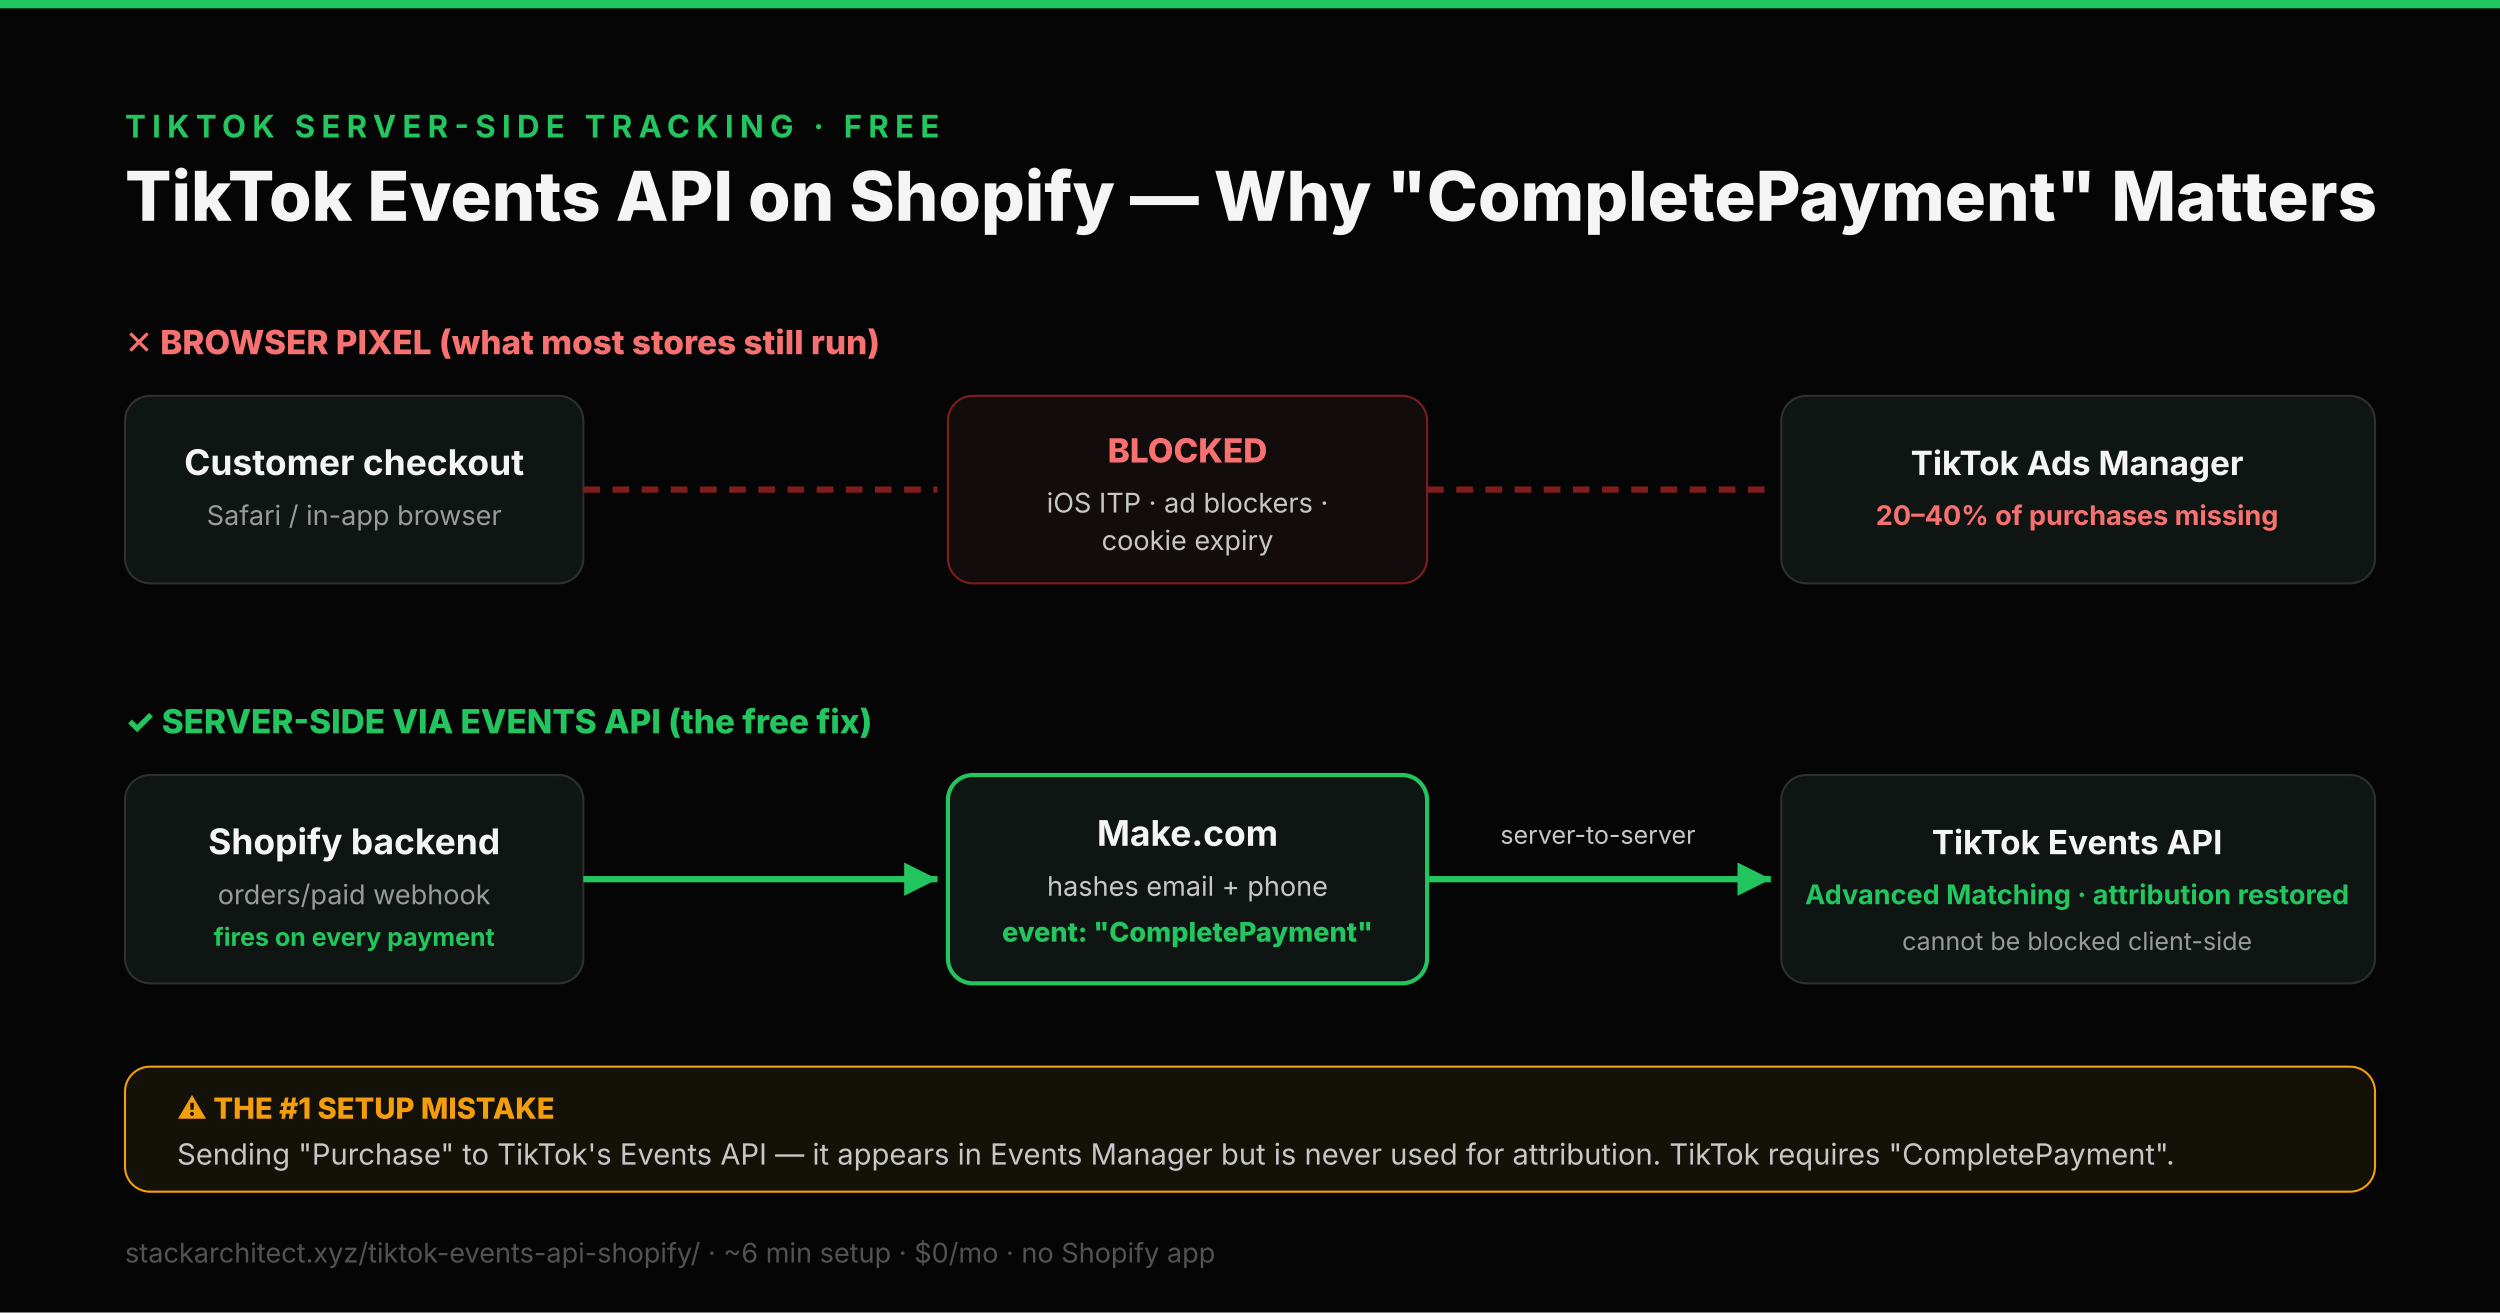
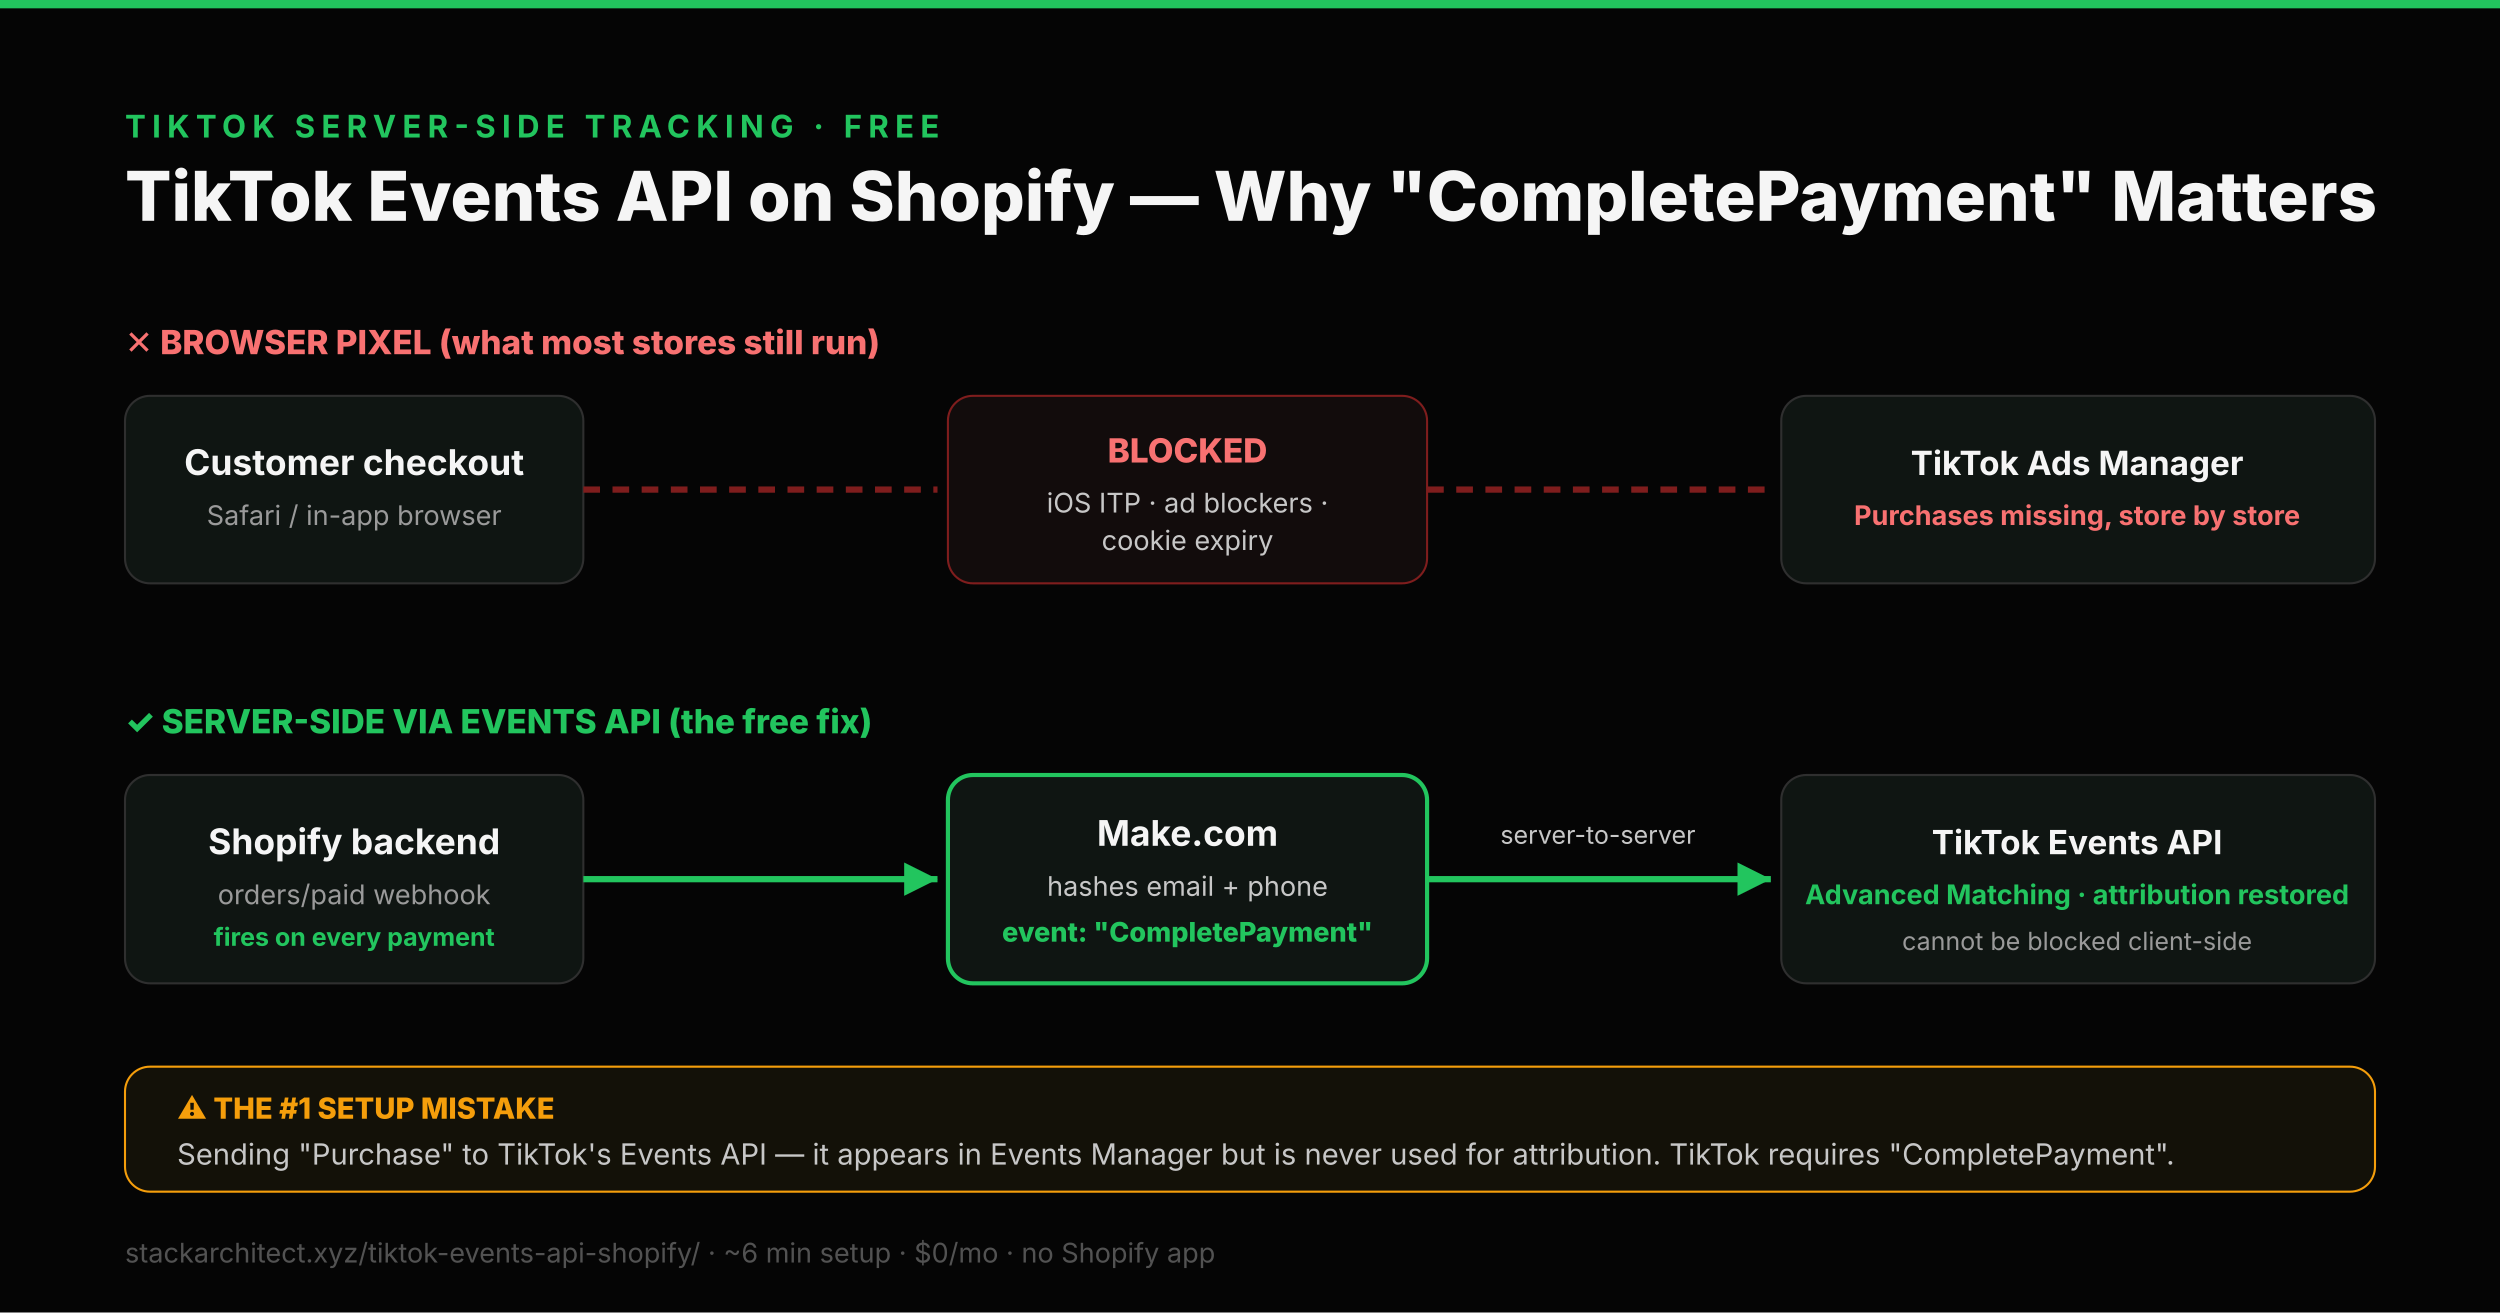
<svg xmlns="http://www.w3.org/2000/svg" viewBox="0 0 1200 630" role="img" aria-labelledby="t d" font-family="Inter,Segoe UI,Arial,sans-serif">
  <rect width="1200" height="630" fill="#050505" />
  <rect x="0" y="0" width="1200" height="4" fill="#22c55e" />
  <text x="60" y="66" fill="#22c55e" font-size="15" font-weight="700" letter-spacing="3">TIKTOK SERVER-SIDE TRACKING · FREE</text>
  <text x="60" y="106" fill="#f5f5f5" font-size="33" font-weight="800">TikTok Events API on Shopify — Why "CompletePayment" Matters</text>
  <text x="60" y="170" fill="#f87171" font-size="16" font-weight="800">✕ BROWSER PIXEL (what most stores still run)</text>
  <rect x="60" y="190" width="220" height="90" rx="12" fill="#0f1512" stroke="#2f2f2f" />
  <text x="170" y="228" fill="#f5f5f5" font-size="17" font-weight="700" text-anchor="middle">Customer checkout</text>
  <text x="170" y="252" fill="#9a9a9a" font-size="13" text-anchor="middle">Safari / in-app browser</text>
  <line x1="280" y1="235" x2="450" y2="235" stroke="#7f1d1d" stroke-width="3" stroke-dasharray="8 6" />
  <rect x="455" y="190" width="230" height="90" rx="12" fill="#120c0c" stroke="#7f1d1d" />
  <text x="570" y="222" fill="#f87171" font-size="16" font-weight="800" text-anchor="middle">BLOCKED</text>
  <text x="570" y="246" fill="#c7c7c7" font-size="13" text-anchor="middle">iOS ITP · ad blockers ·</text>
  <text x="570" y="264" fill="#c7c7c7" font-size="13" text-anchor="middle">cookie expiry</text>
  <line x1="685" y1="235" x2="850" y2="235" stroke="#7f1d1d" stroke-width="3" stroke-dasharray="8 6" />
  <rect x="855" y="190" width="285" height="90" rx="12" fill="#0f1512" stroke="#2f2f2f" />
  <text x="997" y="228" fill="#f5f5f5" font-size="16" font-weight="700" text-anchor="middle">TikTok Ads Manager</text>
-   <text x="997" y="252" fill="#f87171" font-size="13" font-weight="700" text-anchor="middle">20–40% of purchases missing</text>
+   <text x="997" y="252" fill="#f87171" font-size="13" font-weight="700" text-anchor="middle">Purchases missing, store by store</text>
  <text x="60" y="352" fill="#22c55e" font-size="16" font-weight="800">✓ SERVER-SIDE VIA EVENTS API (the free fix)</text>
  <rect x="60" y="372" width="220" height="100" rx="12" fill="#0f1512" stroke="#2f2f2f" />
  <text x="170" y="410" fill="#f5f5f5" font-size="17" font-weight="700" text-anchor="middle">Shopify backend</text>
  <text x="170" y="434" fill="#9a9a9a" font-size="13" text-anchor="middle">orders/paid webhook</text>
  <text x="170" y="454" fill="#22c55e" font-size="12" font-weight="700" text-anchor="middle">fires on every payment</text>
  <line x1="280" y1="422" x2="450" y2="422" stroke="#22c55e" stroke-width="3" />
  <polygon points="450,422 434,414 434,430" fill="#22c55e" />
  <rect x="455" y="372" width="230" height="100" rx="12" fill="#0f1512" stroke="#22c55e" stroke-width="2" />
  <text x="570" y="406" fill="#f5f5f5" font-size="17" font-weight="700" text-anchor="middle">Make.com</text>
  <text x="570" y="430" fill="#c7c7c7" font-size="13" text-anchor="middle">hashes email + phone</text>
  <text x="570" y="452" fill="#22c55e" font-size="13" font-weight="800" text-anchor="middle">event: "CompletePayment"</text>
  <line x1="685" y1="422" x2="850" y2="422" stroke="#22c55e" stroke-width="3" />
  <polygon points="850,422 834,414 834,430" fill="#22c55e" />
  <text x="767" y="405" fill="#c7c7c7" font-size="12" text-anchor="middle">server-to-server</text>
  <rect x="855" y="372" width="285" height="100" rx="12" fill="#0f1512" stroke="#2f2f2f" />
  <text x="997" y="410" fill="#f5f5f5" font-size="16" font-weight="700" text-anchor="middle">TikTok Events API</text>
  <text x="997" y="434" fill="#22c55e" font-size="13" font-weight="700" text-anchor="middle">Advanced Matching · attribution restored</text>
  <text x="997" y="456" fill="#9a9a9a" font-size="12" text-anchor="middle">cannot be blocked client-side</text>
  <rect x="60" y="512" width="1080" height="60" rx="12" fill="#131108" stroke="#f59e0b" />
  <text x="85" y="537" fill="#f59e0b" font-size="14" font-weight="800">⚠ THE #1 SETUP MISTAKE</text>
  <text x="85" y="559" fill="#c7c7c7" font-size="14">Sending "Purchase" to TikTok's Events API — it appears in Events Manager but is never used for attribution. TikTok requires "CompletePayment".</text>
  <text x="60" y="606" fill="#525252" font-size="13">stackarchitect.xyz/tiktok-events-api-shopify/ · ~6 min setup · $0/mo · no Shopify app</text>
</svg>
